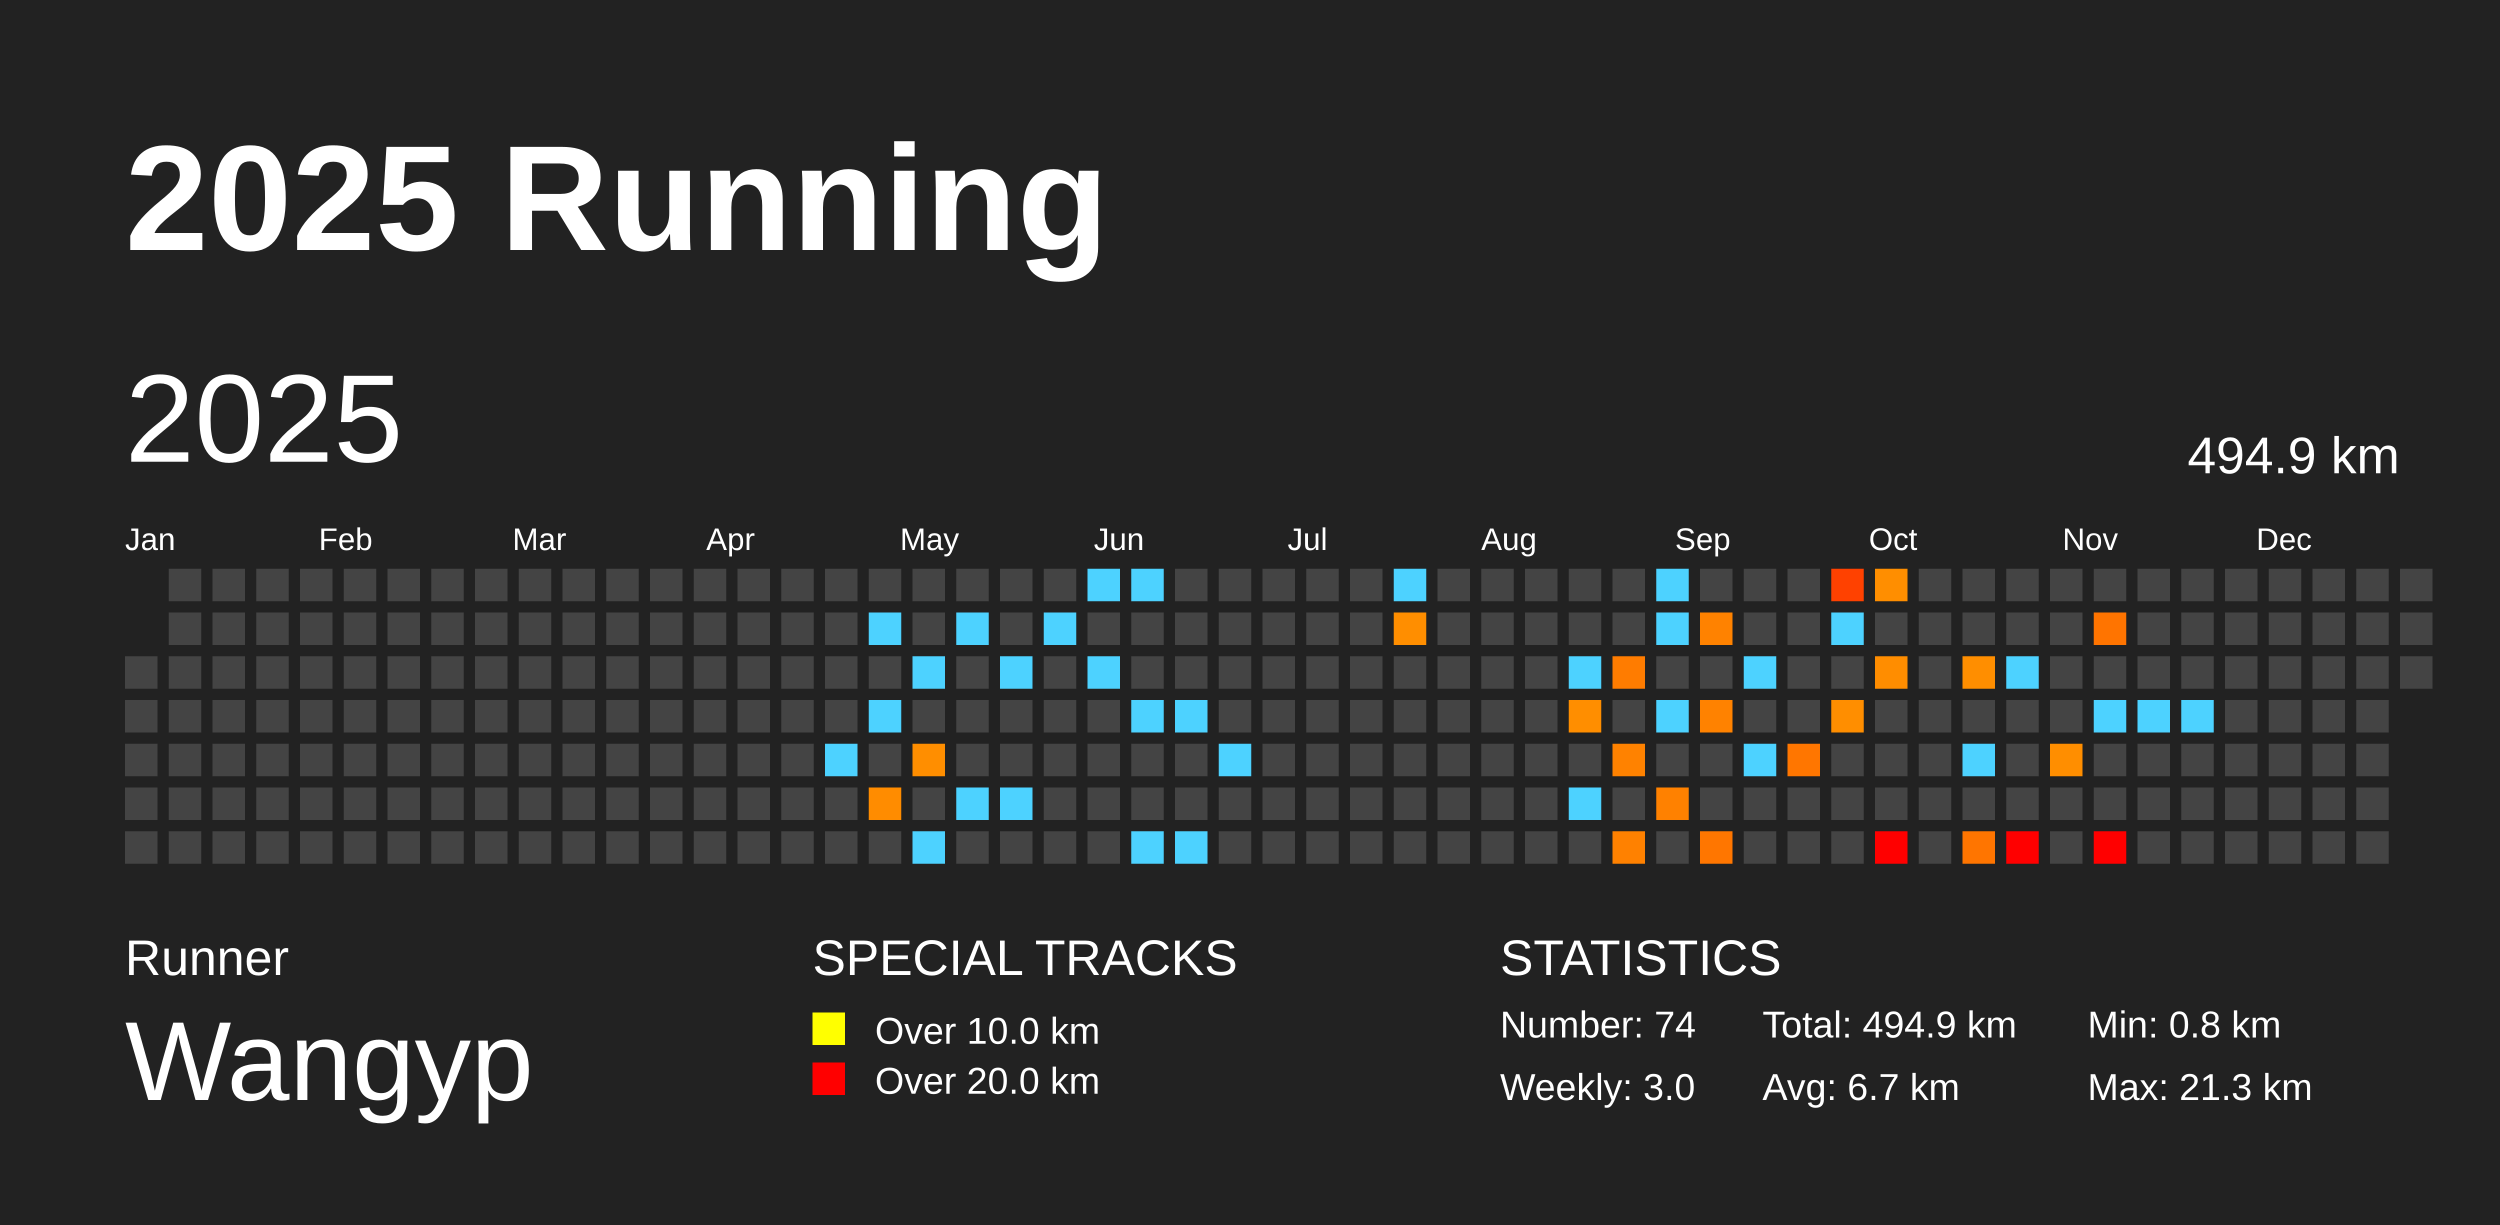
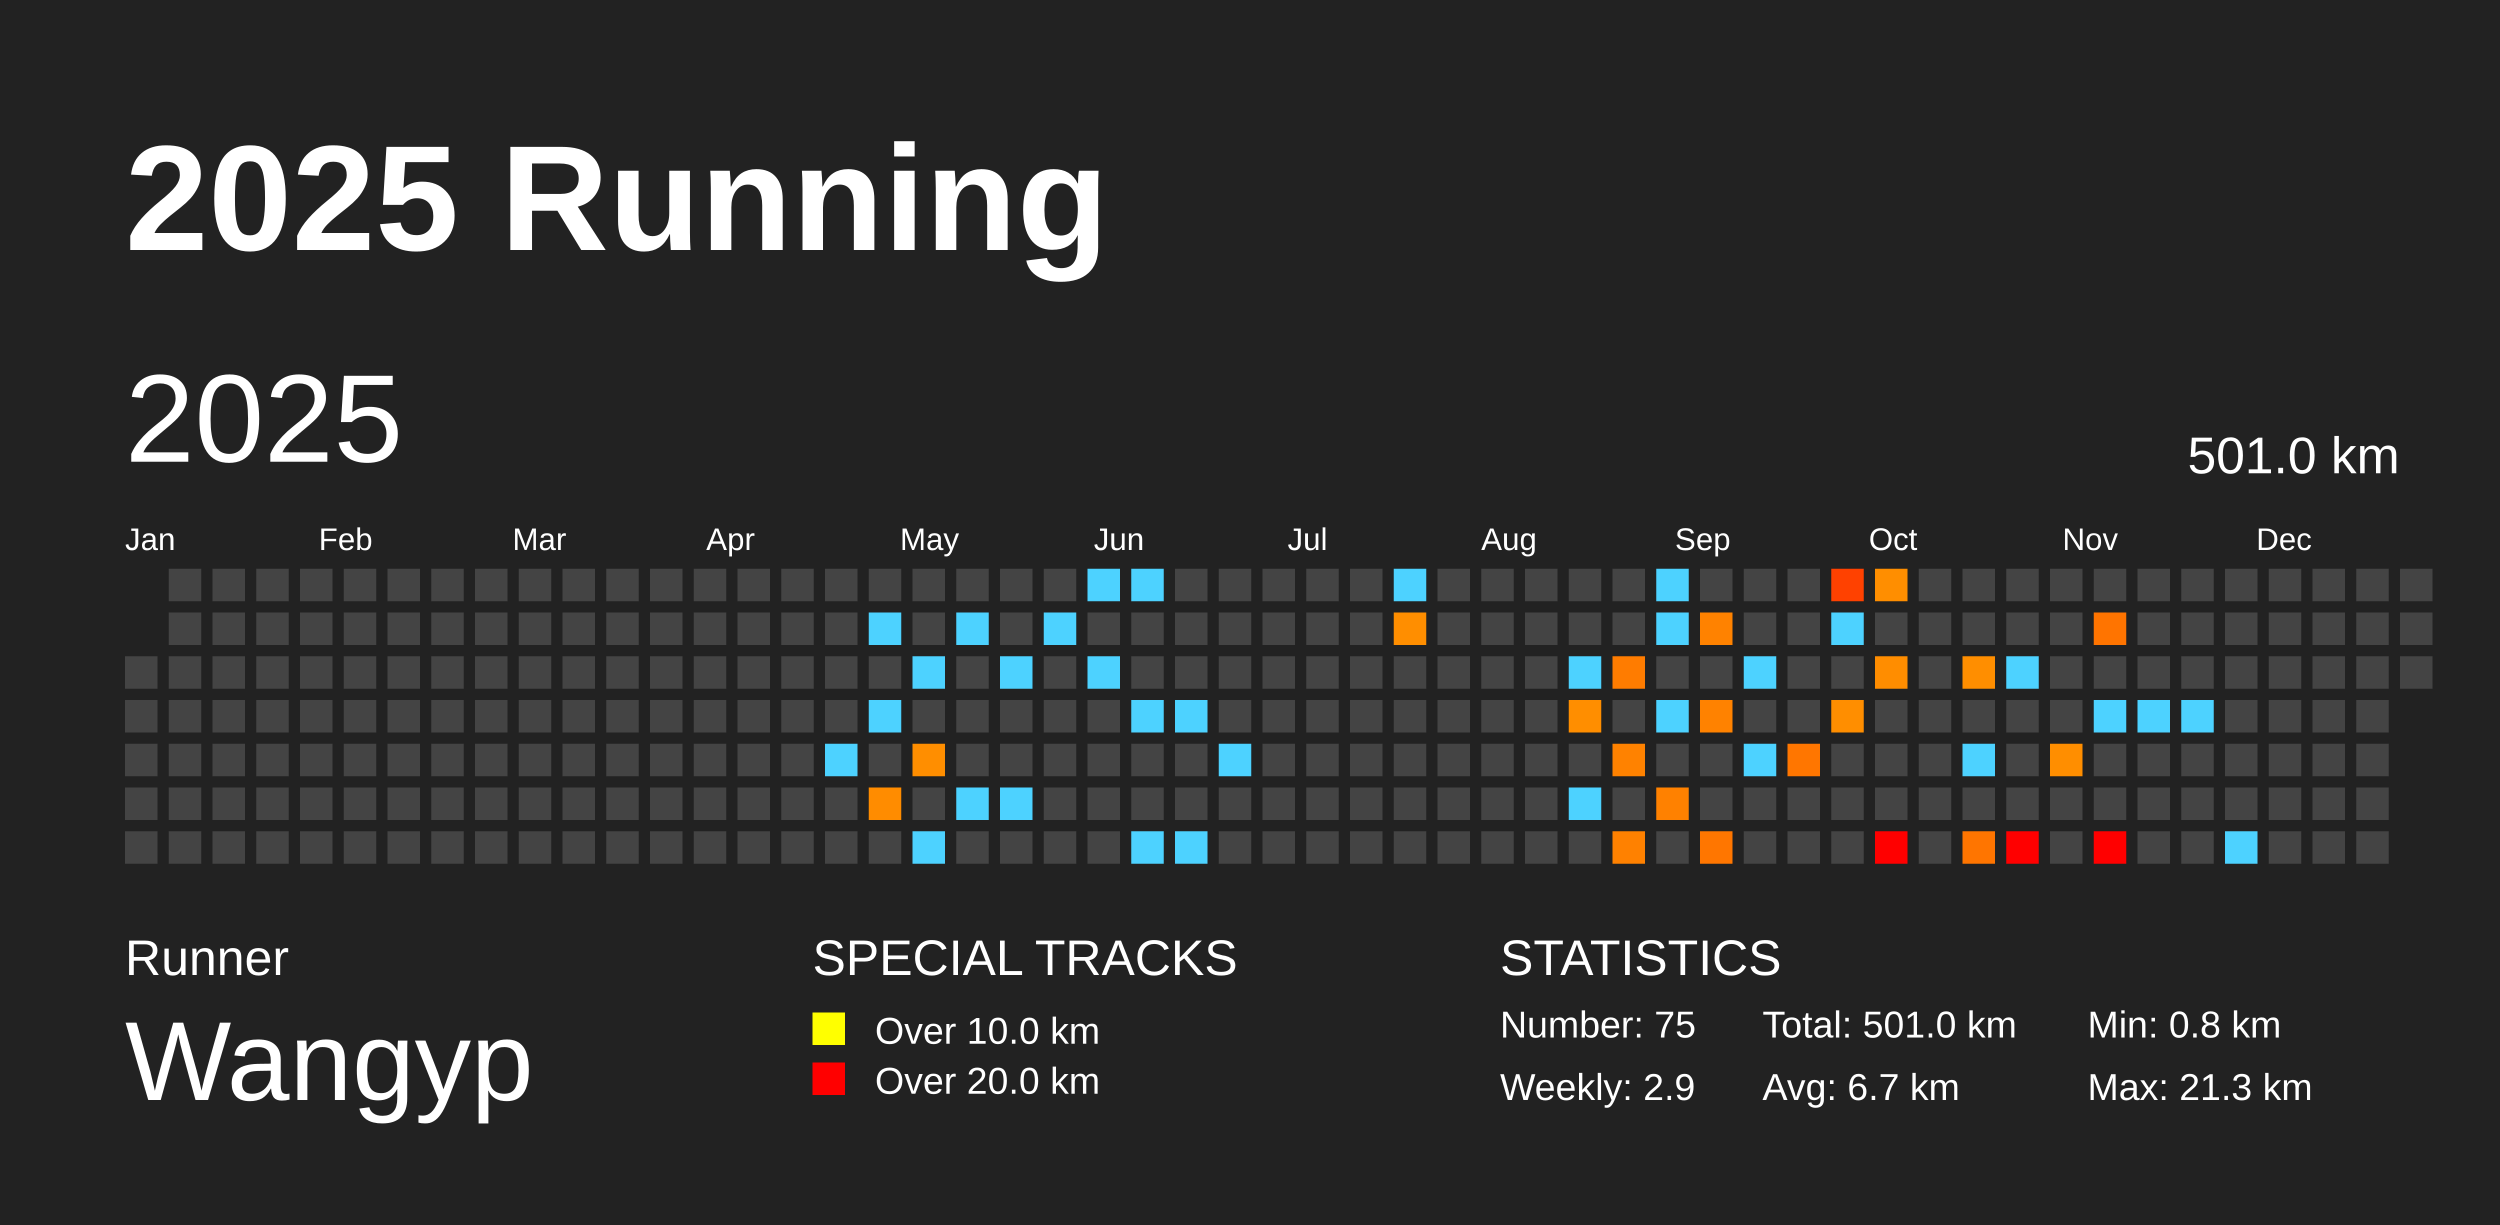
<svg xmlns="http://www.w3.org/2000/svg" baseProfile="full" height="98mm" version="1.1" viewBox="0,0,200,98" width="200mm">
  <defs />
  <rect fill="#222222" height="98" width="200" x="0" y="0" />
  <text fill="#FFFFFF" style="font-size:12px; font-family:Arial; font-weight:bold;" x="10" y="20">2025 Running</text>
  <text fill="#FFFFFF" style="font-size:4px; font-family:Arial" x="10" y="78">Runner</text>
  <text fill="#FFFFFF" style="font-size:9px; font-family:Arial" x="10" y="88">Wangyp</text>
  <text fill="#FFFFFF" style="font-size:4px; font-family:Arial" x="65" y="78">SPECIAL TRACKS</text>
  <rect fill="yellow" height="2.6" width="2.6" x="65" y="81" />
  <text fill="#FFFFFF" style="font-size:3px; font-family:Arial" x="70" y="83.5">Over 10.0 km</text>
  <rect fill="red" height="2.6" width="2.6" x="65" y="85" />
  <text fill="#FFFFFF" style="font-size:3px; font-family:Arial" x="70" y="87.5">Over 20.0 km</text>
  <text fill="#FFFFFF" style="font-size:4px; font-family:Arial" x="120" y="78">STATISTICS</text>
-   <text fill="#FFFFFF" style="font-size:3px; font-family:Arial" x="120" y="83">Number: 74</text>
-   <text fill="#FFFFFF" style="font-size:3px; font-family:Arial" x="120" y="88">Weekly: 3.0</text>
-   <text fill="#FFFFFF" style="font-size:3px; font-family:Arial" x="141" y="83">Total: 494.9 km</text>
+   <text fill="#FFFFFF" style="font-size:3px; font-family:Arial" x="120" y="83">Number: 75</text>
+   <text fill="#FFFFFF" style="font-size:3px; font-family:Arial" x="120" y="88">Weekly: 2.9</text>
+   <text fill="#FFFFFF" style="font-size:3px; font-family:Arial" x="141" y="83">Total: 501.0 km</text>
  <text fill="#FFFFFF" style="font-size:3px; font-family:Arial" x="141" y="88">Avg: 6.7 km</text>
  <text fill="#FFFFFF" style="font-size:3px; font-family:Arial" x="167" y="83">Min: 0.8 km</text>
  <text fill="#FFFFFF" style="font-size:3px; font-family:Arial" x="167" y="88">Max: 21.3 km</text>
  <text dominant-baseline="hanging" fill="#FFFFFF" style="font-size:10.0px; font-family:Arial;" x="10" y="30">2025</text>
-   <text dominant-baseline="hanging" fill="#FFFFFF" style="font-size:4.125px; font-family:Arial;" x="175" y="35">494.9 km</text>
+   <text dominant-baseline="hanging" fill="#FFFFFF" style="font-size:4.125px; font-family:Arial;" x="175" y="35">501.0 km</text>
  <text fill="#FFFFFF" style="font-size:2.5px; font-family:Arial" x="10.0" y="44">Jan</text>
  <text fill="#FFFFFF" style="font-size:2.5px; font-family:Arial" x="25.5" y="44">Feb</text>
  <text fill="#FFFFFF" style="font-size:2.5px; font-family:Arial" x="41.0" y="44">Mar</text>
  <text fill="#FFFFFF" style="font-size:2.5px; font-family:Arial" x="56.5" y="44">Apr</text>
  <text fill="#FFFFFF" style="font-size:2.5px; font-family:Arial" x="72.0" y="44">May</text>
  <text fill="#FFFFFF" style="font-size:2.5px; font-family:Arial" x="87.5" y="44">Jun</text>
  <text fill="#FFFFFF" style="font-size:2.5px; font-family:Arial" x="103.0" y="44">Jul</text>
  <text fill="#FFFFFF" style="font-size:2.5px; font-family:Arial" x="118.5" y="44">Aug</text>
  <text fill="#FFFFFF" style="font-size:2.5px; font-family:Arial" x="134.0" y="44">Sep</text>
  <text fill="#FFFFFF" style="font-size:2.5px; font-family:Arial" x="149.5" y="44">Oct</text>
  <text fill="#FFFFFF" style="font-size:2.5px; font-family:Arial" x="165.0" y="44">Nov</text>
  <text fill="#FFFFFF" style="font-size:2.5px; font-family:Arial" x="180.5" y="44">Dec</text>
  <rect fill="#444444" height="2.6" width="2.6" x="10.0" y="52.5" />
  <rect fill="#444444" height="2.6" width="2.6" x="10.0" y="56.0" />
  <rect fill="#444444" height="2.6" width="2.6" x="10.0" y="59.5" />
  <rect fill="#444444" height="2.6" width="2.6" x="10.0" y="63.0" />
  <rect fill="#444444" height="2.6" width="2.6" x="10.0" y="66.5" />
  <rect fill="#444444" height="2.6" width="2.6" x="13.5" y="45.5" />
  <rect fill="#444444" height="2.6" width="2.6" x="13.5" y="49.0" />
  <rect fill="#444444" height="2.6" width="2.6" x="13.5" y="52.5" />
  <rect fill="#444444" height="2.6" width="2.6" x="13.5" y="56.0" />
  <rect fill="#444444" height="2.6" width="2.6" x="13.5" y="59.5" />
  <rect fill="#444444" height="2.6" width="2.6" x="13.5" y="63.0" />
  <rect fill="#444444" height="2.6" width="2.6" x="13.5" y="66.5" />
  <rect fill="#444444" height="2.6" width="2.6" x="17.0" y="45.5" />
  <rect fill="#444444" height="2.6" width="2.6" x="17.0" y="49.0" />
  <rect fill="#444444" height="2.6" width="2.6" x="17.0" y="52.5" />
  <rect fill="#444444" height="2.6" width="2.6" x="17.0" y="56.0" />
  <rect fill="#444444" height="2.6" width="2.6" x="17.0" y="59.5" />
  <rect fill="#444444" height="2.6" width="2.6" x="17.0" y="63.0" />
  <rect fill="#444444" height="2.6" width="2.6" x="17.0" y="66.5" />
  <rect fill="#444444" height="2.6" width="2.6" x="20.5" y="45.5" />
  <rect fill="#444444" height="2.6" width="2.6" x="20.5" y="49.0" />
  <rect fill="#444444" height="2.6" width="2.6" x="20.5" y="52.5" />
  <rect fill="#444444" height="2.6" width="2.6" x="20.5" y="56.0" />
  <rect fill="#444444" height="2.6" width="2.6" x="20.5" y="59.5" />
  <rect fill="#444444" height="2.6" width="2.6" x="20.5" y="63.0" />
  <rect fill="#444444" height="2.6" width="2.6" x="20.5" y="66.5" />
  <rect fill="#444444" height="2.6" width="2.6" x="24.0" y="45.5" />
  <rect fill="#444444" height="2.6" width="2.6" x="24.0" y="49.0" />
  <rect fill="#444444" height="2.6" width="2.6" x="24.0" y="52.5" />
  <rect fill="#444444" height="2.6" width="2.6" x="24.0" y="56.0" />
  <rect fill="#444444" height="2.6" width="2.6" x="24.0" y="59.5" />
  <rect fill="#444444" height="2.6" width="2.6" x="24.0" y="63.0" />
  <rect fill="#444444" height="2.6" width="2.6" x="24.0" y="66.5" />
  <rect fill="#444444" height="2.6" width="2.6" x="27.5" y="45.5" />
  <rect fill="#444444" height="2.6" width="2.6" x="27.5" y="49.0" />
  <rect fill="#444444" height="2.6" width="2.6" x="27.5" y="52.5" />
  <rect fill="#444444" height="2.6" width="2.6" x="27.5" y="56.0" />
  <rect fill="#444444" height="2.6" width="2.6" x="27.5" y="59.5" />
  <rect fill="#444444" height="2.6" width="2.6" x="27.5" y="63.0" />
  <rect fill="#444444" height="2.6" width="2.6" x="27.5" y="66.5" />
  <rect fill="#444444" height="2.6" width="2.6" x="31.0" y="45.5" />
  <rect fill="#444444" height="2.6" width="2.6" x="31.0" y="49.0" />
  <rect fill="#444444" height="2.6" width="2.6" x="31.0" y="52.5" />
  <rect fill="#444444" height="2.6" width="2.6" x="31.0" y="56.0" />
  <rect fill="#444444" height="2.6" width="2.6" x="31.0" y="59.5" />
  <rect fill="#444444" height="2.6" width="2.6" x="31.0" y="63.0" />
  <rect fill="#444444" height="2.6" width="2.6" x="31.0" y="66.5" />
  <rect fill="#444444" height="2.6" width="2.6" x="34.5" y="45.5" />
  <rect fill="#444444" height="2.6" width="2.6" x="34.5" y="49.0" />
  <rect fill="#444444" height="2.6" width="2.6" x="34.5" y="52.5" />
  <rect fill="#444444" height="2.6" width="2.6" x="34.5" y="56.0" />
  <rect fill="#444444" height="2.6" width="2.6" x="34.5" y="59.5" />
  <rect fill="#444444" height="2.6" width="2.6" x="34.5" y="63.0" />
  <rect fill="#444444" height="2.6" width="2.6" x="34.5" y="66.5" />
  <rect fill="#444444" height="2.6" width="2.6" x="38.0" y="45.5" />
  <rect fill="#444444" height="2.6" width="2.6" x="38.0" y="49.0" />
  <rect fill="#444444" height="2.6" width="2.6" x="38.0" y="52.5" />
  <rect fill="#444444" height="2.6" width="2.6" x="38.0" y="56.0" />
  <rect fill="#444444" height="2.6" width="2.6" x="38.0" y="59.5" />
  <rect fill="#444444" height="2.6" width="2.6" x="38.0" y="63.0" />
  <rect fill="#444444" height="2.6" width="2.6" x="38.0" y="66.5" />
  <rect fill="#444444" height="2.6" width="2.6" x="41.5" y="45.5" />
  <rect fill="#444444" height="2.6" width="2.6" x="41.5" y="49.0" />
  <rect fill="#444444" height="2.6" width="2.6" x="41.5" y="52.5" />
  <rect fill="#444444" height="2.6" width="2.6" x="41.5" y="56.0" />
  <rect fill="#444444" height="2.6" width="2.6" x="41.5" y="59.5" />
  <rect fill="#444444" height="2.6" width="2.6" x="41.5" y="63.0" />
  <rect fill="#444444" height="2.6" width="2.6" x="41.5" y="66.5" />
  <rect fill="#444444" height="2.6" width="2.6" x="45.0" y="45.5" />
  <rect fill="#444444" height="2.6" width="2.6" x="45.0" y="49.0" />
  <rect fill="#444444" height="2.6" width="2.6" x="45.0" y="52.5" />
  <rect fill="#444444" height="2.6" width="2.6" x="45.0" y="56.0" />
  <rect fill="#444444" height="2.6" width="2.6" x="45.0" y="59.5" />
  <rect fill="#444444" height="2.6" width="2.6" x="45.0" y="63.0" />
  <rect fill="#444444" height="2.6" width="2.6" x="45.0" y="66.5" />
  <rect fill="#444444" height="2.6" width="2.6" x="48.5" y="45.5" />
  <rect fill="#444444" height="2.6" width="2.6" x="48.5" y="49.0" />
  <rect fill="#444444" height="2.6" width="2.6" x="48.5" y="52.5" />
  <rect fill="#444444" height="2.6" width="2.6" x="48.5" y="56.0" />
  <rect fill="#444444" height="2.6" width="2.6" x="48.5" y="59.5" />
  <rect fill="#444444" height="2.6" width="2.6" x="48.5" y="63.0" />
  <rect fill="#444444" height="2.6" width="2.6" x="48.5" y="66.5" />
  <rect fill="#444444" height="2.6" width="2.6" x="52.0" y="45.5" />
  <rect fill="#444444" height="2.6" width="2.6" x="52.0" y="49.0" />
  <rect fill="#444444" height="2.6" width="2.6" x="52.0" y="52.5" />
  <rect fill="#444444" height="2.6" width="2.6" x="52.0" y="56.0" />
  <rect fill="#444444" height="2.6" width="2.6" x="52.0" y="59.5" />
  <rect fill="#444444" height="2.6" width="2.6" x="52.0" y="63.0" />
  <rect fill="#444444" height="2.6" width="2.6" x="52.0" y="66.5" />
  <rect fill="#444444" height="2.6" width="2.6" x="55.5" y="45.5" />
  <rect fill="#444444" height="2.6" width="2.6" x="55.5" y="49.0" />
  <rect fill="#444444" height="2.6" width="2.6" x="55.5" y="52.5" />
  <rect fill="#444444" height="2.6" width="2.6" x="55.5" y="56.0" />
  <rect fill="#444444" height="2.6" width="2.6" x="55.5" y="59.5" />
  <rect fill="#444444" height="2.6" width="2.6" x="55.5" y="63.0" />
  <rect fill="#444444" height="2.6" width="2.6" x="55.5" y="66.5" />
  <rect fill="#444444" height="2.6" width="2.6" x="59.0" y="45.5" />
  <rect fill="#444444" height="2.6" width="2.6" x="59.0" y="49.0" />
  <rect fill="#444444" height="2.6" width="2.6" x="59.0" y="52.5" />
  <rect fill="#444444" height="2.6" width="2.6" x="59.0" y="56.0" />
  <rect fill="#444444" height="2.6" width="2.6" x="59.0" y="59.5" />
  <rect fill="#444444" height="2.6" width="2.6" x="59.0" y="63.0" />
  <rect fill="#444444" height="2.6" width="2.6" x="59.0" y="66.5" />
  <rect fill="#444444" height="2.6" width="2.6" x="62.5" y="45.5" />
  <rect fill="#444444" height="2.6" width="2.6" x="62.5" y="49.0" />
  <rect fill="#444444" height="2.6" width="2.6" x="62.5" y="52.5" />
  <rect fill="#444444" height="2.6" width="2.6" x="62.5" y="56.0" />
  <rect fill="#444444" height="2.6" width="2.6" x="62.5" y="59.5" />
  <rect fill="#444444" height="2.6" width="2.6" x="62.5" y="63.0" />
  <rect fill="#444444" height="2.6" width="2.6" x="62.5" y="66.5" />
  <rect fill="#444444" height="2.6" width="2.6" x="66.0" y="45.5" />
  <rect fill="#444444" height="2.6" width="2.6" x="66.0" y="49.0" />
  <rect fill="#444444" height="2.6" width="2.6" x="66.0" y="52.5" />
  <rect fill="#444444" height="2.6" width="2.6" x="66.0" y="56.0" />
  <rect fill="#4dd2ff" height="2.6" width="2.6" x="66.0" y="59.5" />
  <rect fill="#444444" height="2.6" width="2.6" x="66.0" y="63.0" />
  <rect fill="#444444" height="2.6" width="2.6" x="66.0" y="66.5" />
  <rect fill="#444444" height="2.6" width="2.6" x="69.5" y="45.5" />
  <rect fill="#4dd2ff" height="2.6" width="2.6" x="69.5" y="49.0" />
  <rect fill="#444444" height="2.6" width="2.6" x="69.5" y="52.5" />
  <rect fill="#4dd2ff" height="2.6" width="2.6" x="69.5" y="56.0" />
  <rect fill="#444444" height="2.6" width="2.6" x="69.5" y="59.5" />
  <rect fill="#ff8c00" height="2.6" width="2.6" x="69.5" y="63.0" />
  <rect fill="#444444" height="2.6" width="2.6" x="69.5" y="66.5" />
  <rect fill="#444444" height="2.6" width="2.6" x="73.0" y="45.5" />
  <rect fill="#444444" height="2.6" width="2.6" x="73.0" y="49.0" />
  <rect fill="#4dd2ff" height="2.6" width="2.6" x="73.0" y="52.5" />
  <rect fill="#444444" height="2.6" width="2.6" x="73.0" y="56.0" />
  <rect fill="#ff8e00" height="2.6" width="2.6" x="73.0" y="59.5" />
  <rect fill="#444444" height="2.6" width="2.6" x="73.0" y="63.0" />
  <rect fill="#4dd2ff" height="2.6" width="2.6" x="73.0" y="66.5" />
  <rect fill="#444444" height="2.6" width="2.6" x="76.5" y="45.5" />
  <rect fill="#4dd2ff" height="2.6" width="2.6" x="76.5" y="49.0" />
  <rect fill="#444444" height="2.6" width="2.6" x="76.5" y="52.5" />
  <rect fill="#444444" height="2.6" width="2.6" x="76.5" y="56.0" />
  <rect fill="#444444" height="2.6" width="2.6" x="76.5" y="59.5" />
  <rect fill="#4dd2ff" height="2.6" width="2.6" x="76.5" y="63.0" />
  <rect fill="#444444" height="2.6" width="2.6" x="76.5" y="66.5" />
  <rect fill="#444444" height="2.6" width="2.6" x="80.0" y="45.5" />
  <rect fill="#444444" height="2.6" width="2.6" x="80.0" y="49.0" />
  <rect fill="#4dd2ff" height="2.6" width="2.6" x="80.0" y="52.5" />
  <rect fill="#444444" height="2.6" width="2.6" x="80.0" y="56.0" />
  <rect fill="#444444" height="2.6" width="2.6" x="80.0" y="59.5" />
  <rect fill="#4dd2ff" height="2.6" width="2.6" x="80.0" y="63.0" />
  <rect fill="#444444" height="2.6" width="2.6" x="80.0" y="66.5" />
  <rect fill="#444444" height="2.6" width="2.6" x="83.5" y="45.5" />
  <rect fill="#4dd2ff" height="2.6" width="2.6" x="83.5" y="49.0" />
  <rect fill="#444444" height="2.6" width="2.6" x="83.5" y="52.5" />
  <rect fill="#444444" height="2.6" width="2.6" x="83.5" y="56.0" />
  <rect fill="#444444" height="2.6" width="2.6" x="83.5" y="59.5" />
  <rect fill="#444444" height="2.6" width="2.6" x="83.5" y="63.0" />
  <rect fill="#444444" height="2.6" width="2.6" x="83.5" y="66.5" />
  <rect fill="#4dd2ff" height="2.6" width="2.6" x="87.0" y="45.5" />
  <rect fill="#444444" height="2.6" width="2.6" x="87.0" y="49.0" />
  <rect fill="#4dd2ff" height="2.6" width="2.6" x="87.0" y="52.5" />
  <rect fill="#444444" height="2.6" width="2.6" x="87.0" y="56.0" />
  <rect fill="#444444" height="2.6" width="2.6" x="87.0" y="59.5" />
  <rect fill="#444444" height="2.6" width="2.6" x="87.0" y="63.0" />
  <rect fill="#444444" height="2.6" width="2.6" x="87.0" y="66.5" />
  <rect fill="#4dd2ff" height="2.6" width="2.6" x="90.5" y="45.5" />
  <rect fill="#444444" height="2.6" width="2.6" x="90.5" y="49.0" />
  <rect fill="#444444" height="2.6" width="2.6" x="90.5" y="52.5" />
  <rect fill="#4dd2ff" height="2.6" width="2.6" x="90.5" y="56.0" />
  <rect fill="#444444" height="2.6" width="2.6" x="90.5" y="59.5" />
  <rect fill="#444444" height="2.6" width="2.6" x="90.5" y="63.0" />
  <rect fill="#4dd2ff" height="2.6" width="2.6" x="90.5" y="66.5" />
  <rect fill="#444444" height="2.6" width="2.6" x="94.0" y="45.5" />
  <rect fill="#444444" height="2.6" width="2.6" x="94.0" y="49.0" />
  <rect fill="#444444" height="2.6" width="2.6" x="94.0" y="52.5" />
  <rect fill="#4dd2ff" height="2.6" width="2.6" x="94.0" y="56.0" />
  <rect fill="#444444" height="2.6" width="2.6" x="94.0" y="59.5" />
  <rect fill="#444444" height="2.6" width="2.6" x="94.0" y="63.0" />
  <rect fill="#4dd2ff" height="2.6" width="2.6" x="94.0" y="66.5" />
  <rect fill="#444444" height="2.6" width="2.6" x="97.5" y="45.5" />
  <rect fill="#444444" height="2.6" width="2.6" x="97.5" y="49.0" />
  <rect fill="#444444" height="2.6" width="2.6" x="97.5" y="52.5" />
  <rect fill="#444444" height="2.6" width="2.6" x="97.5" y="56.0" />
  <rect fill="#4dd2ff" height="2.6" width="2.6" x="97.5" y="59.5" />
  <rect fill="#444444" height="2.6" width="2.6" x="97.5" y="63.0" />
  <rect fill="#444444" height="2.6" width="2.6" x="97.5" y="66.5" />
  <rect fill="#444444" height="2.6" width="2.6" x="101.0" y="45.5" />
  <rect fill="#444444" height="2.6" width="2.6" x="101.0" y="49.0" />
  <rect fill="#444444" height="2.6" width="2.6" x="101.0" y="52.5" />
  <rect fill="#444444" height="2.6" width="2.6" x="101.0" y="56.0" />
  <rect fill="#444444" height="2.6" width="2.6" x="101.0" y="59.5" />
  <rect fill="#444444" height="2.6" width="2.6" x="101.0" y="63.0" />
  <rect fill="#444444" height="2.6" width="2.6" x="101.0" y="66.5" />
  <rect fill="#444444" height="2.6" width="2.6" x="104.5" y="45.5" />
  <rect fill="#444444" height="2.6" width="2.6" x="104.5" y="49.0" />
  <rect fill="#444444" height="2.6" width="2.6" x="104.5" y="52.5" />
  <rect fill="#444444" height="2.6" width="2.6" x="104.5" y="56.0" />
  <rect fill="#444444" height="2.6" width="2.6" x="104.5" y="59.5" />
  <rect fill="#444444" height="2.6" width="2.6" x="104.5" y="63.0" />
  <rect fill="#444444" height="2.6" width="2.6" x="104.5" y="66.5" />
  <rect fill="#444444" height="2.6" width="2.6" x="108.0" y="45.5" />
  <rect fill="#444444" height="2.6" width="2.6" x="108.0" y="49.0" />
  <rect fill="#444444" height="2.6" width="2.6" x="108.0" y="52.5" />
  <rect fill="#444444" height="2.6" width="2.6" x="108.0" y="56.0" />
  <rect fill="#444444" height="2.6" width="2.6" x="108.0" y="59.5" />
  <rect fill="#444444" height="2.6" width="2.6" x="108.0" y="63.0" />
  <rect fill="#444444" height="2.6" width="2.6" x="108.0" y="66.5" />
  <rect fill="#4dd2ff" height="2.6" width="2.6" x="111.5" y="45.5" />
  <rect fill="#ff8e00" height="2.6" width="2.6" x="111.5" y="49.0" />
  <rect fill="#444444" height="2.6" width="2.6" x="111.5" y="52.5" />
  <rect fill="#444444" height="2.6" width="2.6" x="111.5" y="56.0" />
  <rect fill="#444444" height="2.6" width="2.6" x="111.5" y="59.5" />
  <rect fill="#444444" height="2.6" width="2.6" x="111.5" y="63.0" />
  <rect fill="#444444" height="2.6" width="2.6" x="111.5" y="66.5" />
  <rect fill="#444444" height="2.6" width="2.6" x="115.0" y="45.5" />
  <rect fill="#444444" height="2.6" width="2.6" x="115.0" y="49.0" />
  <rect fill="#444444" height="2.6" width="2.6" x="115.0" y="52.5" />
  <rect fill="#444444" height="2.6" width="2.6" x="115.0" y="56.0" />
  <rect fill="#444444" height="2.6" width="2.6" x="115.0" y="59.5" />
  <rect fill="#444444" height="2.6" width="2.6" x="115.0" y="63.0" />
  <rect fill="#444444" height="2.6" width="2.6" x="115.0" y="66.5" />
  <rect fill="#444444" height="2.6" width="2.6" x="118.5" y="45.5" />
  <rect fill="#444444" height="2.6" width="2.6" x="118.5" y="49.0" />
  <rect fill="#444444" height="2.6" width="2.6" x="118.5" y="52.5" />
  <rect fill="#444444" height="2.6" width="2.6" x="118.5" y="56.0" />
  <rect fill="#444444" height="2.6" width="2.6" x="118.5" y="59.5" />
  <rect fill="#444444" height="2.6" width="2.6" x="118.5" y="63.0" />
  <rect fill="#444444" height="2.6" width="2.6" x="118.5" y="66.5" />
  <rect fill="#444444" height="2.6" width="2.6" x="122.0" y="45.5" />
  <rect fill="#444444" height="2.6" width="2.6" x="122.0" y="49.0" />
  <rect fill="#444444" height="2.6" width="2.6" x="122.0" y="52.5" />
  <rect fill="#444444" height="2.6" width="2.6" x="122.0" y="56.0" />
  <rect fill="#444444" height="2.6" width="2.6" x="122.0" y="59.5" />
  <rect fill="#444444" height="2.6" width="2.6" x="122.0" y="63.0" />
  <rect fill="#444444" height="2.6" width="2.6" x="122.0" y="66.5" />
  <rect fill="#444444" height="2.6" width="2.6" x="125.5" y="45.5" />
  <rect fill="#444444" height="2.6" width="2.6" x="125.5" y="49.0" />
  <rect fill="#4dd2ff" height="2.6" width="2.6" x="125.5" y="52.5" />
  <rect fill="#ff8e00" height="2.6" width="2.6" x="125.5" y="56.0" />
  <rect fill="#444444" height="2.6" width="2.6" x="125.5" y="59.5" />
  <rect fill="#4dd2ff" height="2.6" width="2.6" x="125.5" y="63.0" />
  <rect fill="#444444" height="2.6" width="2.6" x="125.5" y="66.5" />
  <rect fill="#444444" height="2.6" width="2.6" x="129.0" y="45.5" />
  <rect fill="#444444" height="2.6" width="2.6" x="129.0" y="49.0" />
  <rect fill="#ff7c00" height="2.6" width="2.6" x="129.0" y="52.5" />
  <rect fill="#444444" height="2.6" width="2.6" x="129.0" y="56.0" />
  <rect fill="#ff8200" height="2.6" width="2.6" x="129.0" y="59.5" />
  <rect fill="#444444" height="2.6" width="2.6" x="129.0" y="63.0" />
  <rect fill="#ff8100" height="2.6" width="2.6" x="129.0" y="66.5" />
  <rect fill="#4dd2ff" height="2.6" width="2.6" x="132.5" y="45.5" />
  <rect fill="#4dd2ff" height="2.6" width="2.6" x="132.5" y="49.0" />
  <rect fill="#444444" height="2.6" width="2.6" x="132.5" y="52.5" />
  <rect fill="#4dd2ff" height="2.6" width="2.6" x="132.5" y="56.0" />
  <rect fill="#444444" height="2.6" width="2.6" x="132.5" y="59.5" />
  <rect fill="#ff8100" height="2.6" width="2.6" x="132.5" y="63.0" />
  <rect fill="#444444" height="2.6" width="2.6" x="132.5" y="66.5" />
  <rect fill="#444444" height="2.6" width="2.6" x="136.0" y="45.5" />
  <rect fill="#ff8200" height="2.6" width="2.6" x="136.0" y="49.0" />
  <rect fill="#444444" height="2.6" width="2.6" x="136.0" y="52.5" />
  <rect fill="#ff8200" height="2.6" width="2.6" x="136.0" y="56.0" />
  <rect fill="#444444" height="2.6" width="2.6" x="136.0" y="59.5" />
  <rect fill="#444444" height="2.6" width="2.6" x="136.0" y="63.0" />
  <rect fill="#ff7600" height="2.6" width="2.6" x="136.0" y="66.5" />
  <rect fill="#444444" height="2.6" width="2.6" x="139.5" y="45.5" />
  <rect fill="#444444" height="2.6" width="2.6" x="139.5" y="49.0" />
  <rect fill="#4dd2ff" height="2.6" width="2.6" x="139.5" y="52.5" />
  <rect fill="#444444" height="2.6" width="2.6" x="139.5" y="56.0" />
  <rect fill="#4dd2ff" height="2.6" width="2.6" x="139.5" y="59.5" />
  <rect fill="#444444" height="2.6" width="2.6" x="139.5" y="63.0" />
  <rect fill="#444444" height="2.6" width="2.6" x="139.5" y="66.5" />
  <rect fill="#444444" height="2.6" width="2.6" x="143.0" y="45.5" />
  <rect fill="#444444" height="2.6" width="2.6" x="143.0" y="49.0" />
  <rect fill="#444444" height="2.6" width="2.6" x="143.0" y="52.5" />
  <rect fill="#444444" height="2.6" width="2.6" x="143.0" y="56.0" />
  <rect fill="#ff7600" height="2.6" width="2.6" x="143.0" y="59.5" />
  <rect fill="#444444" height="2.6" width="2.6" x="143.0" y="63.0" />
  <rect fill="#444444" height="2.6" width="2.6" x="143.0" y="66.5" />
  <rect fill="#ff4100" height="2.6" width="2.6" x="146.5" y="45.5" />
  <rect fill="#4dd2ff" height="2.6" width="2.6" x="146.5" y="49.0" />
  <rect fill="#444444" height="2.6" width="2.6" x="146.5" y="52.5" />
  <rect fill="#ff8e00" height="2.6" width="2.6" x="146.5" y="56.0" />
  <rect fill="#444444" height="2.6" width="2.6" x="146.5" y="59.5" />
  <rect fill="#444444" height="2.6" width="2.6" x="146.5" y="63.0" />
  <rect fill="#444444" height="2.6" width="2.6" x="146.5" y="66.5" />
  <rect fill="#ff8e00" height="2.6" width="2.6" x="150.0" y="45.5" />
  <rect fill="#444444" height="2.6" width="2.6" x="150.0" y="49.0" />
  <rect fill="#ff8d00" height="2.6" width="2.6" x="150.0" y="52.5" />
  <rect fill="#444444" height="2.6" width="2.6" x="150.0" y="56.0" />
  <rect fill="#444444" height="2.6" width="2.6" x="150.0" y="59.5" />
  <rect fill="#444444" height="2.6" width="2.6" x="150.0" y="63.0" />
  <rect fill="red" height="2.6" width="2.6" x="150.0" y="66.5" />
  <rect fill="#444444" height="2.6" width="2.6" x="153.5" y="45.5" />
  <rect fill="#444444" height="2.6" width="2.6" x="153.5" y="49.0" />
  <rect fill="#444444" height="2.6" width="2.6" x="153.5" y="52.5" />
  <rect fill="#444444" height="2.6" width="2.6" x="153.5" y="56.0" />
  <rect fill="#444444" height="2.6" width="2.6" x="153.5" y="59.5" />
  <rect fill="#444444" height="2.6" width="2.6" x="153.5" y="63.0" />
  <rect fill="#444444" height="2.6" width="2.6" x="153.5" y="66.5" />
  <rect fill="#444444" height="2.6" width="2.6" x="157.0" y="45.5" />
  <rect fill="#444444" height="2.6" width="2.6" x="157.0" y="49.0" />
  <rect fill="#ff8e00" height="2.6" width="2.6" x="157.0" y="52.5" />
  <rect fill="#444444" height="2.6" width="2.6" x="157.0" y="56.0" />
  <rect fill="#4dd2ff" height="2.6" width="2.6" x="157.0" y="59.5" />
  <rect fill="#444444" height="2.6" width="2.6" x="157.0" y="63.0" />
  <rect fill="#ff7500" height="2.6" width="2.6" x="157.0" y="66.5" />
  <rect fill="#444444" height="2.6" width="2.6" x="160.5" y="45.5" />
  <rect fill="#444444" height="2.6" width="2.6" x="160.5" y="49.0" />
  <rect fill="#4dd2ff" height="2.6" width="2.6" x="160.5" y="52.5" />
  <rect fill="#444444" height="2.6" width="2.6" x="160.5" y="56.0" />
  <rect fill="#444444" height="2.6" width="2.6" x="160.5" y="59.5" />
  <rect fill="#444444" height="2.6" width="2.6" x="160.5" y="63.0" />
  <rect fill="red" height="2.6" width="2.6" x="160.5" y="66.5" />
  <rect fill="#444444" height="2.6" width="2.6" x="164.0" y="45.5" />
  <rect fill="#444444" height="2.6" width="2.6" x="164.0" y="49.0" />
  <rect fill="#444444" height="2.6" width="2.6" x="164.0" y="52.5" />
  <rect fill="#444444" height="2.6" width="2.6" x="164.0" y="56.0" />
  <rect fill="#ff8e00" height="2.6" width="2.6" x="164.0" y="59.5" />
  <rect fill="#444444" height="2.6" width="2.6" x="164.0" y="63.0" />
  <rect fill="#444444" height="2.6" width="2.6" x="164.0" y="66.5" />
  <rect fill="#444444" height="2.6" width="2.6" x="167.5" y="45.5" />
  <rect fill="#ff7400" height="2.6" width="2.6" x="167.5" y="49.0" />
  <rect fill="#444444" height="2.6" width="2.6" x="167.5" y="52.5" />
  <rect fill="#4dd2ff" height="2.6" width="2.6" x="167.5" y="56.0" />
  <rect fill="#444444" height="2.6" width="2.6" x="167.5" y="59.5" />
  <rect fill="#444444" height="2.6" width="2.6" x="167.5" y="63.0" />
  <rect fill="red" height="2.6" width="2.6" x="167.5" y="66.5" />
  <rect fill="#444444" height="2.6" width="2.6" x="171.0" y="45.5" />
  <rect fill="#444444" height="2.6" width="2.6" x="171.0" y="49.0" />
  <rect fill="#444444" height="2.6" width="2.6" x="171.0" y="52.5" />
  <rect fill="#4dd2ff" height="2.6" width="2.6" x="171.0" y="56.0" />
  <rect fill="#444444" height="2.6" width="2.6" x="171.0" y="59.5" />
  <rect fill="#444444" height="2.6" width="2.6" x="171.0" y="63.0" />
  <rect fill="#444444" height="2.6" width="2.6" x="171.0" y="66.5" />
  <rect fill="#444444" height="2.6" width="2.6" x="174.5" y="45.5" />
  <rect fill="#444444" height="2.6" width="2.6" x="174.5" y="49.0" />
  <rect fill="#444444" height="2.6" width="2.6" x="174.5" y="52.5" />
  <rect fill="#4dd2ff" height="2.6" width="2.6" x="174.5" y="56.0" />
  <rect fill="#444444" height="2.6" width="2.6" x="174.5" y="59.5" />
  <rect fill="#444444" height="2.6" width="2.6" x="174.5" y="63.0" />
  <rect fill="#444444" height="2.6" width="2.6" x="174.5" y="66.5" />
  <rect fill="#444444" height="2.6" width="2.6" x="178.0" y="45.5" />
  <rect fill="#444444" height="2.6" width="2.6" x="178.0" y="49.0" />
  <rect fill="#444444" height="2.6" width="2.6" x="178.0" y="52.5" />
  <rect fill="#444444" height="2.6" width="2.6" x="178.0" y="56.0" />
  <rect fill="#444444" height="2.6" width="2.6" x="178.0" y="59.5" />
  <rect fill="#444444" height="2.6" width="2.6" x="178.0" y="63.0" />
-   <rect fill="#444444" height="2.6" width="2.6" x="178.0" y="66.5" />
+   <rect fill="#4dd2ff" height="2.6" width="2.6" x="178.0" y="66.5" />
  <rect fill="#444444" height="2.6" width="2.6" x="181.5" y="45.5" />
  <rect fill="#444444" height="2.6" width="2.6" x="181.5" y="49.0" />
  <rect fill="#444444" height="2.6" width="2.6" x="181.5" y="52.5" />
  <rect fill="#444444" height="2.6" width="2.6" x="181.5" y="56.0" />
  <rect fill="#444444" height="2.6" width="2.6" x="181.5" y="59.5" />
  <rect fill="#444444" height="2.6" width="2.6" x="181.5" y="63.0" />
  <rect fill="#444444" height="2.6" width="2.6" x="181.5" y="66.5" />
  <rect fill="#444444" height="2.6" width="2.6" x="185.0" y="45.5" />
  <rect fill="#444444" height="2.6" width="2.6" x="185.0" y="49.0" />
  <rect fill="#444444" height="2.6" width="2.6" x="185.0" y="52.5" />
  <rect fill="#444444" height="2.6" width="2.6" x="185.0" y="56.0" />
  <rect fill="#444444" height="2.6" width="2.6" x="185.0" y="59.5" />
  <rect fill="#444444" height="2.6" width="2.6" x="185.0" y="63.0" />
  <rect fill="#444444" height="2.6" width="2.6" x="185.0" y="66.5" />
  <rect fill="#444444" height="2.6" width="2.6" x="188.5" y="45.5" />
  <rect fill="#444444" height="2.6" width="2.6" x="188.5" y="49.0" />
  <rect fill="#444444" height="2.6" width="2.6" x="188.5" y="52.5" />
  <rect fill="#444444" height="2.6" width="2.6" x="188.5" y="56.0" />
  <rect fill="#444444" height="2.6" width="2.6" x="188.5" y="59.5" />
  <rect fill="#444444" height="2.6" width="2.6" x="188.5" y="63.0" />
  <rect fill="#444444" height="2.6" width="2.6" x="188.5" y="66.5" />
  <rect fill="#444444" height="2.6" width="2.6" x="192.0" y="45.5" />
  <rect fill="#444444" height="2.6" width="2.6" x="192.0" y="49.0" />
  <rect fill="#444444" height="2.6" width="2.6" x="192.0" y="52.5" />
</svg>
